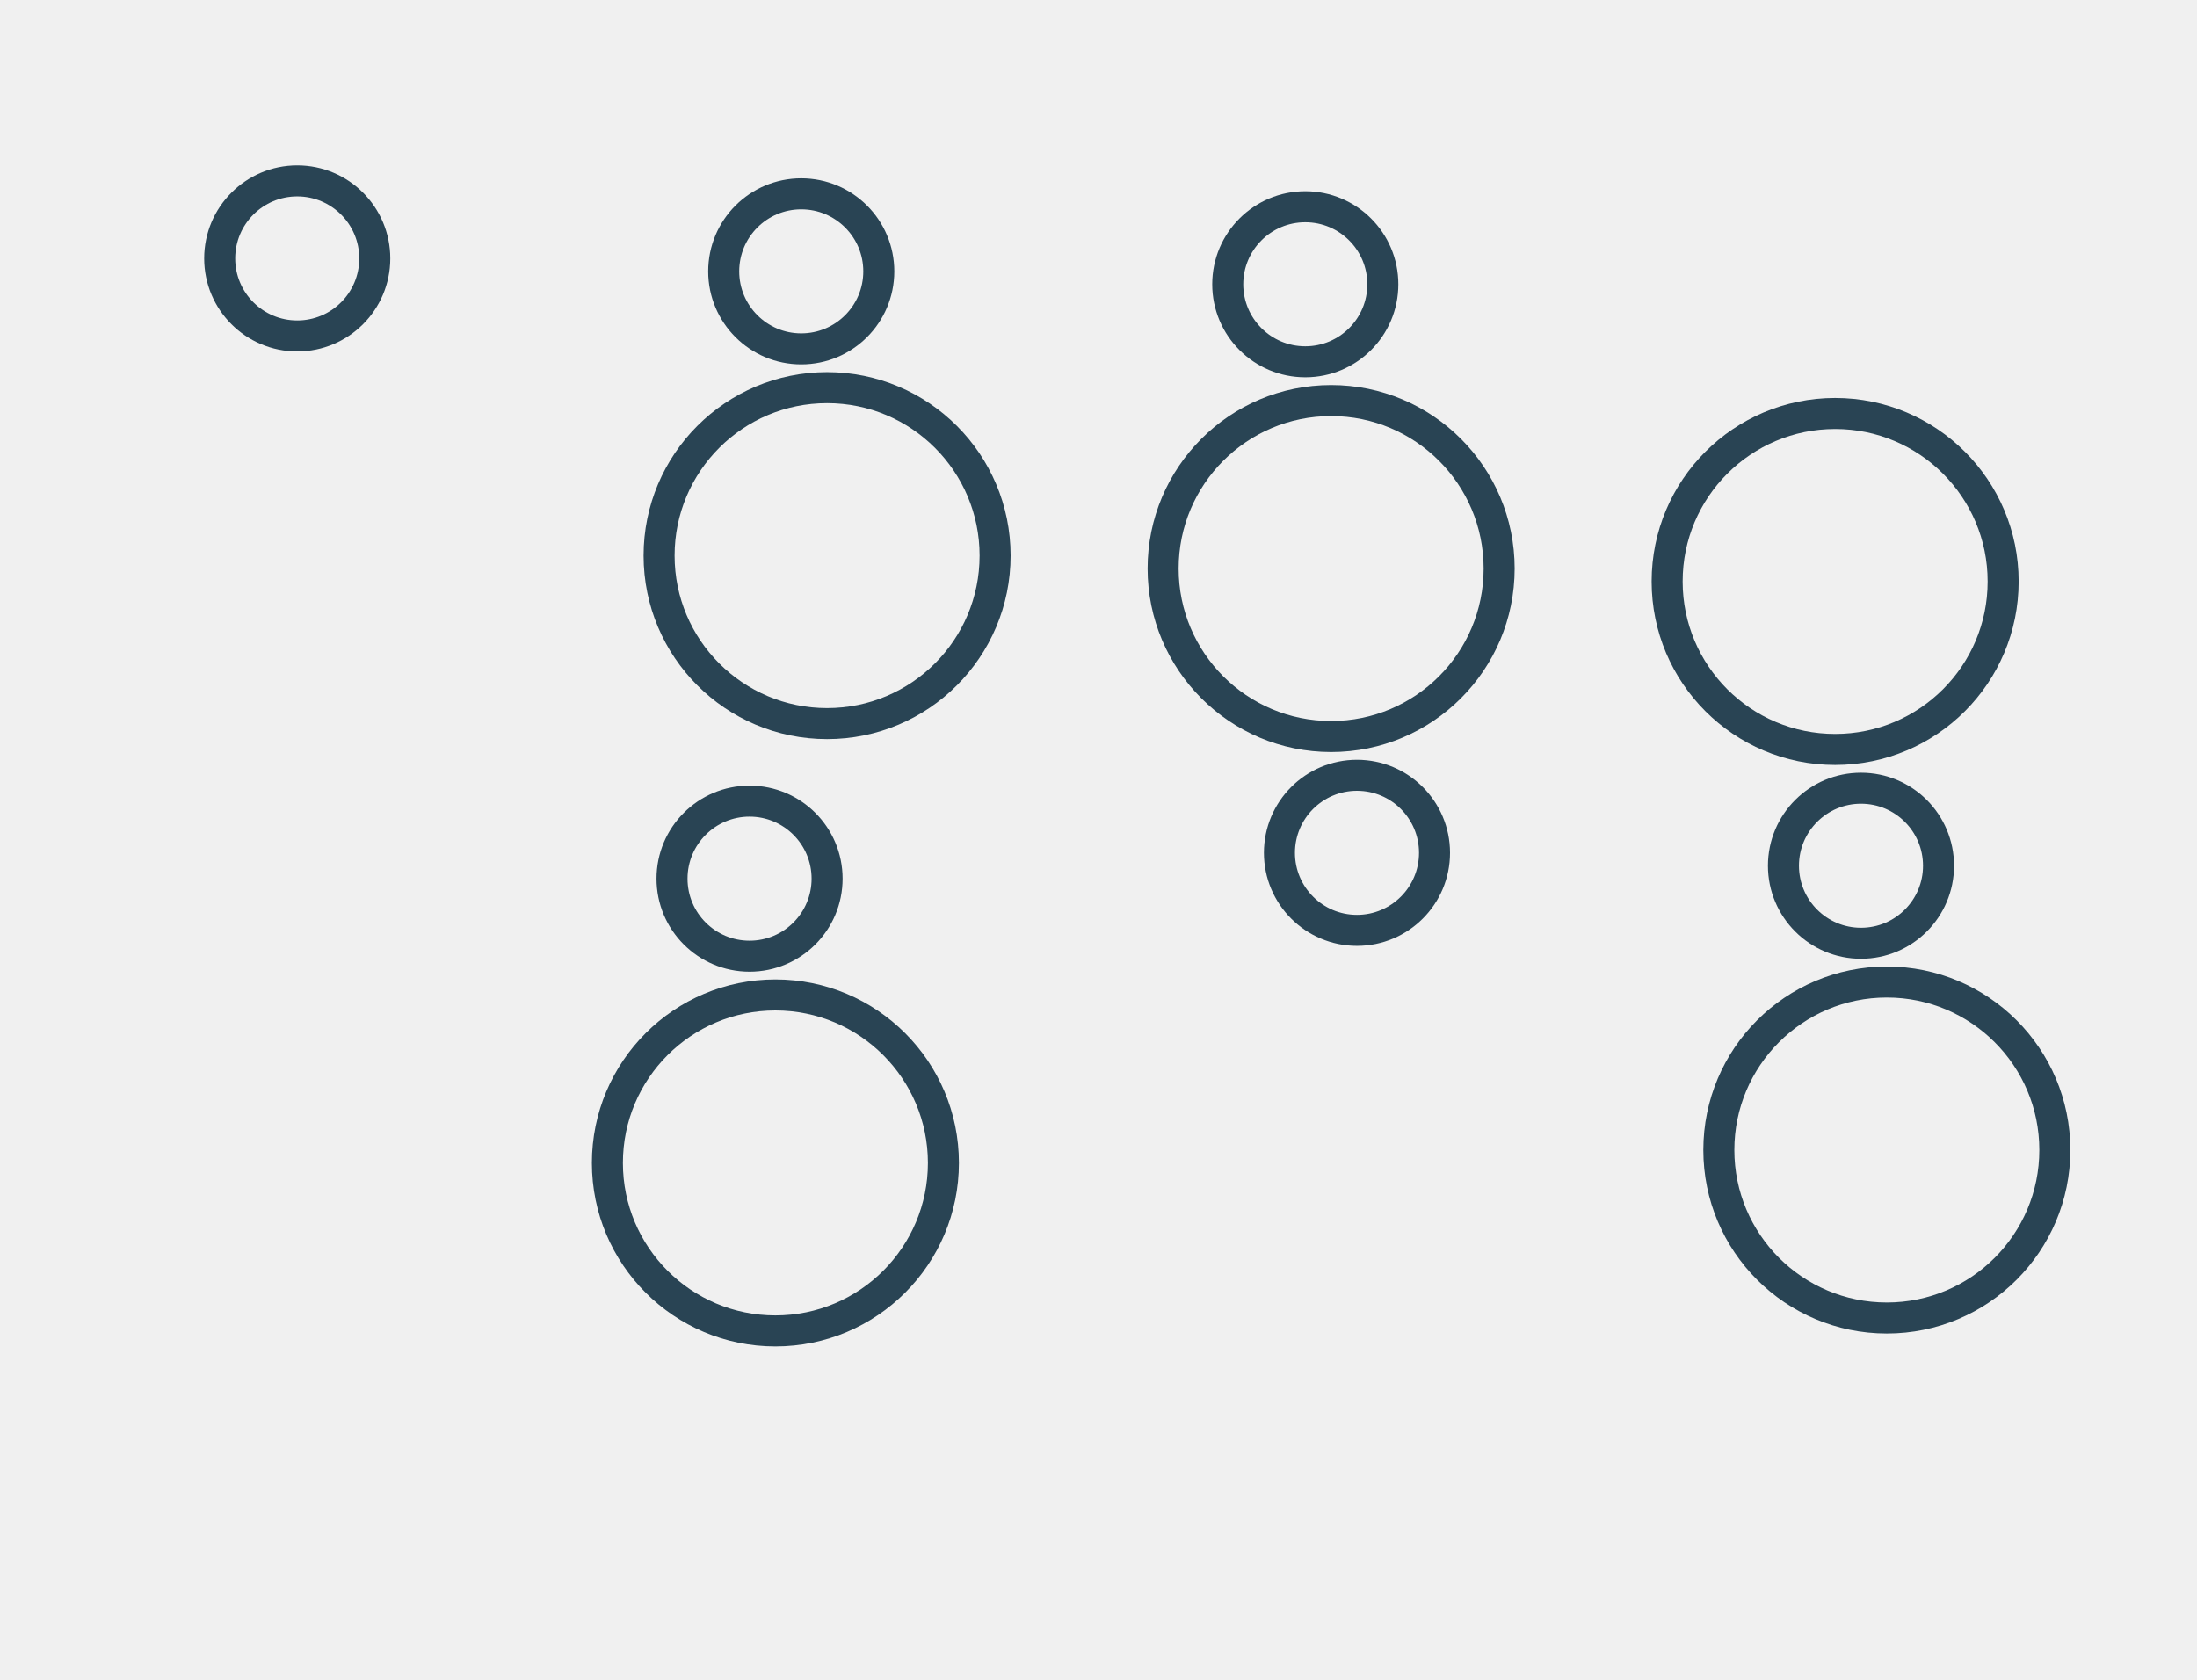
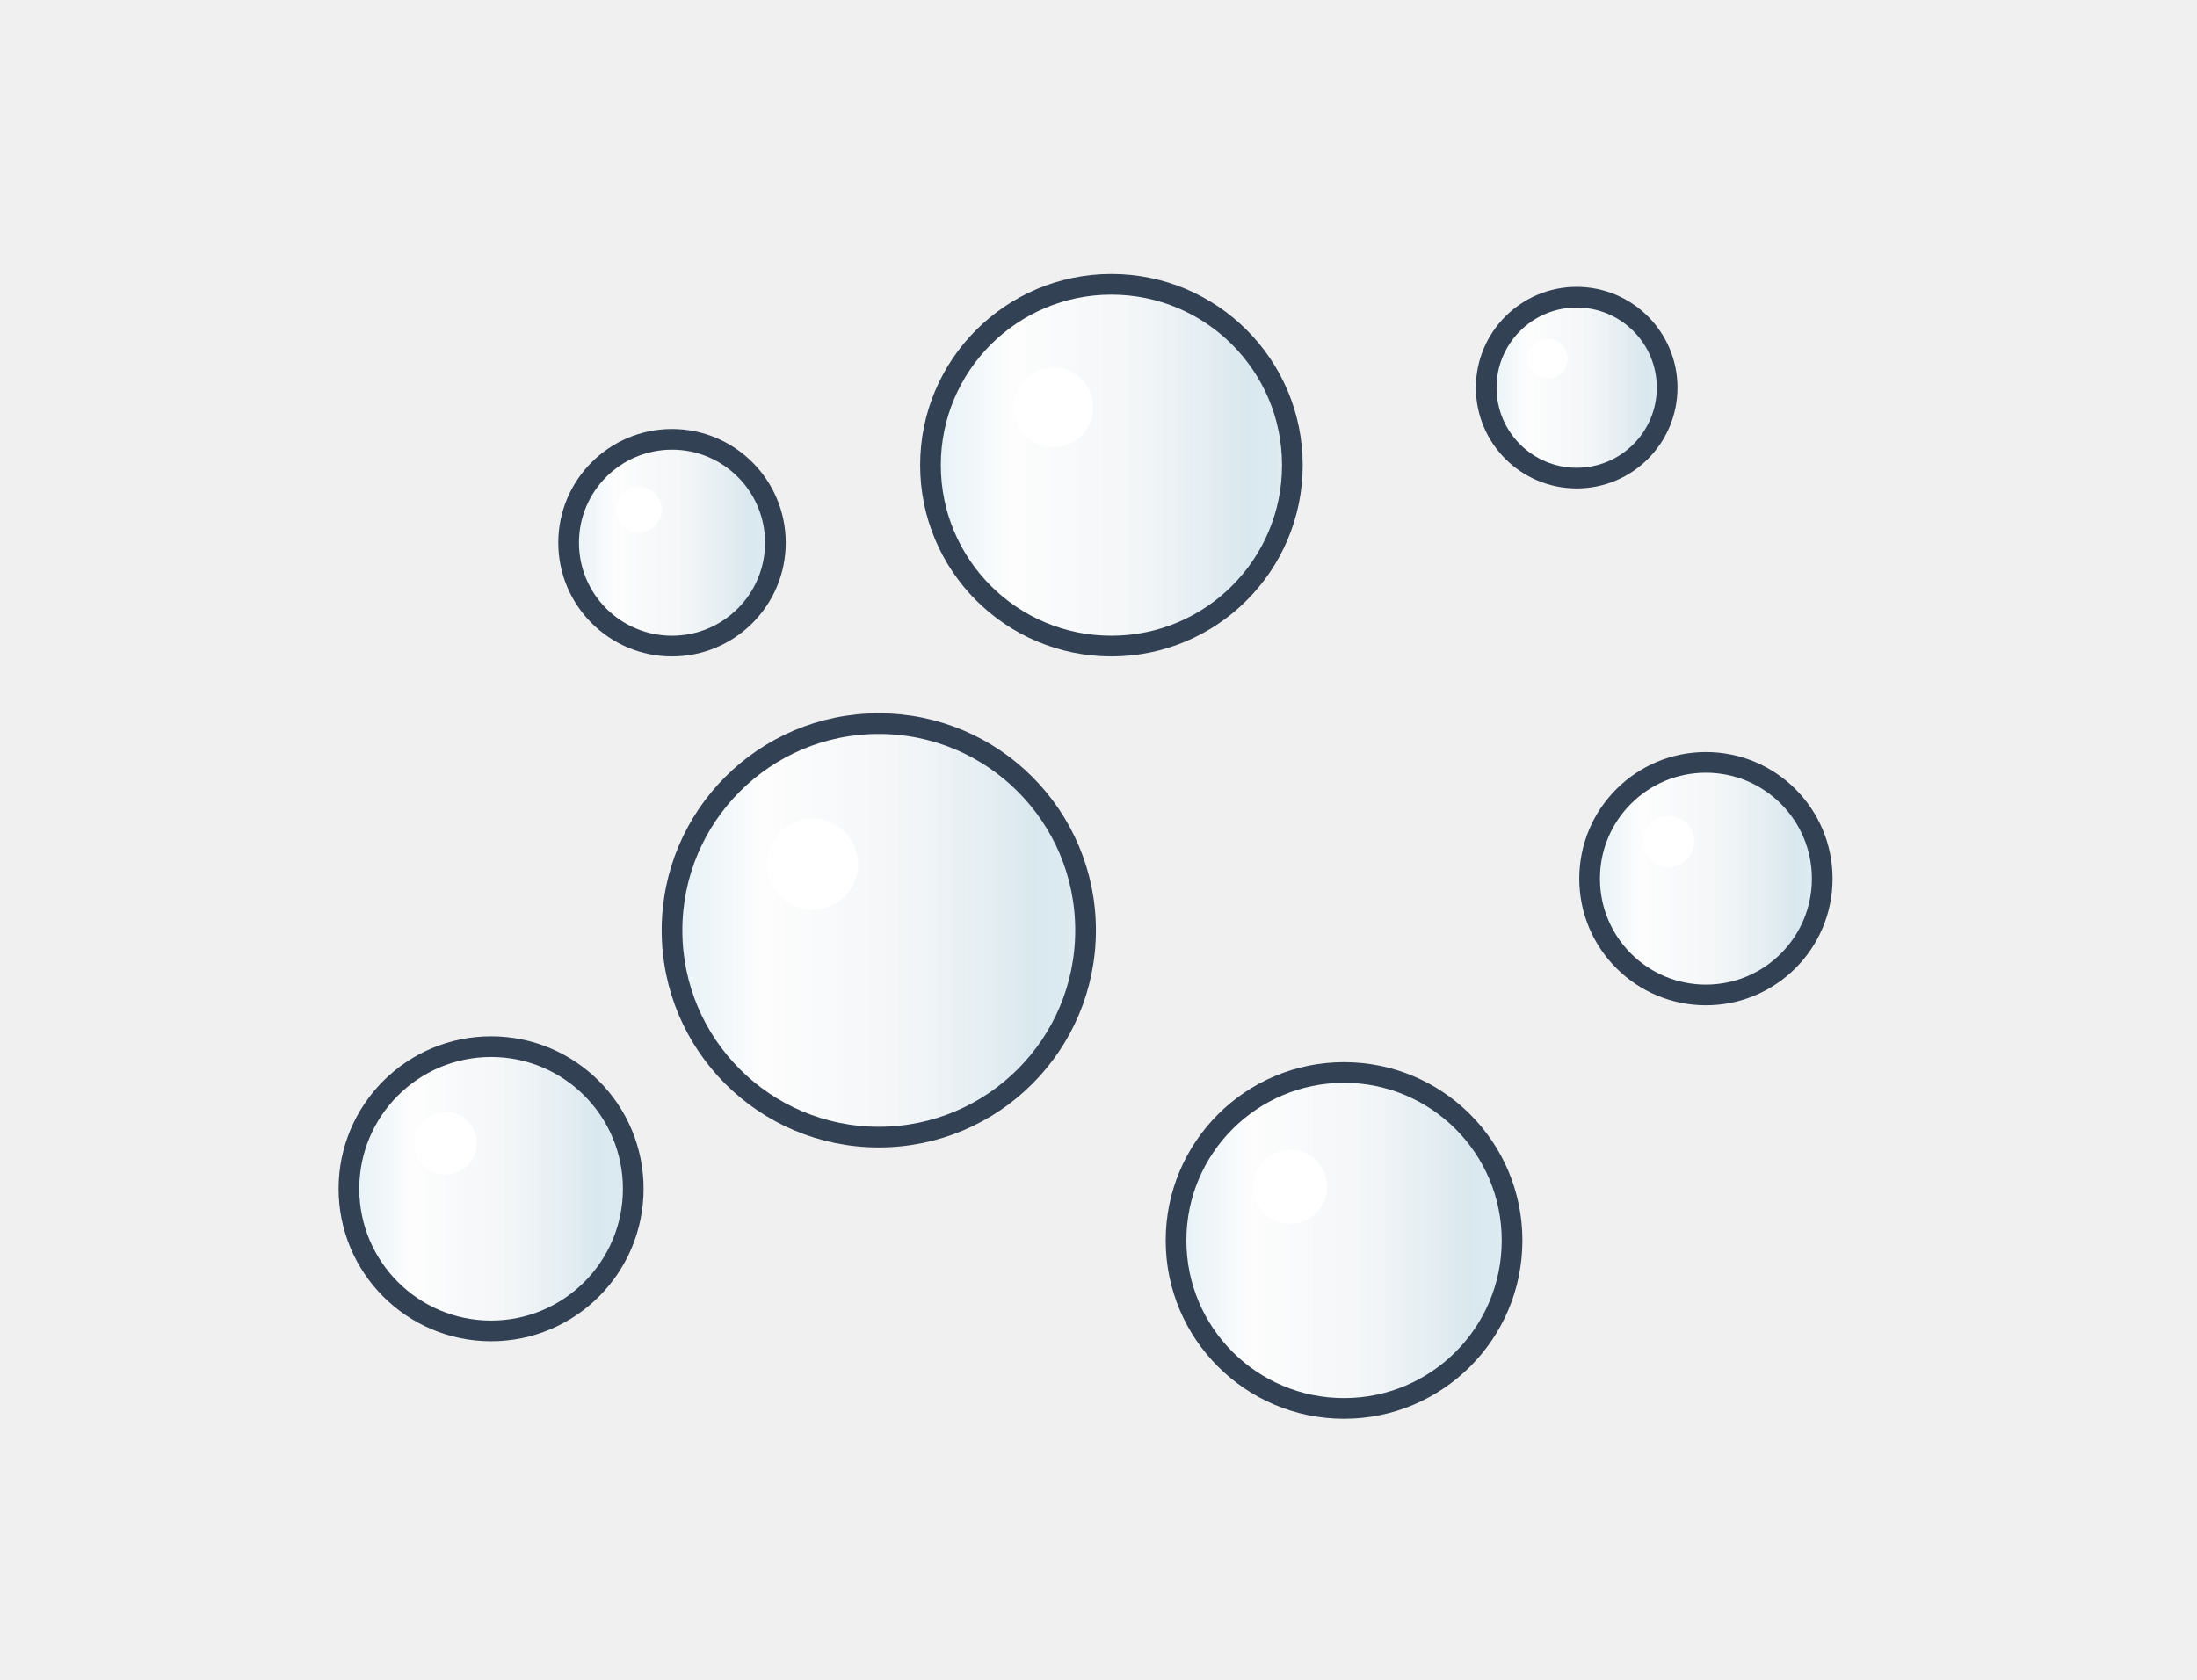
<svg xmlns="http://www.w3.org/2000/svg" width="170" height="130" viewBox="0 0 170 130">
-   <g stroke="#294454" stroke-width="2.4" stroke-linejoin="round" stroke-linecap="round">
-     <ellipse cx="23" cy="20" rx="6" ry="6" fill="none" />
-     <ellipse cx="64" cy="43" rx="13" ry="13" fill="none" />
-     <ellipse cx="105" cy="66" rx="6" ry="6" fill="none" />
-     <ellipse cx="146" cy="89" rx="13" ry="13" fill="none" />
-     <ellipse cx="62" cy="21" rx="6" ry="6" fill="none" />
-     <ellipse cx="103" cy="44" rx="13" ry="13" fill="none" />
-     <ellipse cx="144" cy="67" rx="6" ry="6" fill="none" />
-     <ellipse cx="60" cy="90" rx="13" ry="13" fill="none" />
-     <ellipse cx="101" cy="22" rx="6" ry="6" fill="none" />
-     <ellipse cx="142" cy="45" rx="13" ry="13" fill="none" />
-     <ellipse cx="58" cy="68" rx="6" ry="6" fill="none" />
+   <defs>
+     <linearGradient id="bubbles-glass" x1="0" y1="0" x2="1" y2="0">
+       <stop offset="0%" stop-color="#E2F1F7" stop-opacity="0.74" />
+       <stop offset="22%" stop-color="#FFFFFF" stop-opacity="0.88" />
+       <stop offset="55%" stop-color="#F7FBFD" stop-opacity="0.56" />
+       <stop offset="88%" stop-color="#CFE4EE" stop-opacity="0.70" />
+       <stop offset="100%" stop-color="#DCECF4" stop-opacity="0.80" />
+     </linearGradient>
+     <linearGradient id="bubbles-glass-v" x1="0" y1="0" x2="0" y2="1">
+       <stop offset="0%" stop-color="#F7FBFD" stop-opacity="0.82" />
+       <stop offset="55%" stop-color="#E2F1F7" stop-opacity="0.64" />
+       <stop offset="100%" stop-color="#CFE4EE" stop-opacity="0.78" />
+     </linearGradient>
+     <linearGradient id="bubbles-coolant" x1="0" y1="0" x2="1" y2="0">
+       <stop offset="0%" stop-color="#CCFBF1" stop-opacity="0.40" />
+       <stop offset="50%" stop-color="#E0F2FE" stop-opacity="0.28" />
+       <stop offset="100%" stop-color="#BAE6FD" stop-opacity="0.46" />
+     </linearGradient>
+     <linearGradient id="bubbles-frost" x1="0" y1="0" x2="1" y2="0">
+       <stop offset="0%" stop-color="#CBD5E1" stop-opacity="0.74" />
+       <stop offset="32%" stop-color="#F1F5F9" stop-opacity="0.84" />
+       <stop offset="72%" stop-color="#CBD5E1" stop-opacity="0.74" />
+       <stop offset="100%" stop-color="#94A3B8" stop-opacity="0.80" />
+     </linearGradient>
+     <linearGradient id="bubbles-metal" x1="0" y1="0" x2="1" y2="0">
+       <stop offset="0%" stop-color="#94A3B8" />
+       <stop offset="28%" stop-color="#F8FAFC" />
+       <stop offset="68%" stop-color="#E2E8F0" />
+       <stop offset="100%" stop-color="#94A3B8" />
+     </linearGradient>
+     <linearGradient id="bubbles-metal-v" x1="0" y1="0" x2="0" y2="1">
+       <stop offset="0%" stop-color="#E2E8F0" />
+       <stop offset="45%" stop-color="#F8FAFC" />
+       <stop offset="100%" stop-color="#94A3B8" />
+     </linearGradient>
+     <linearGradient id="bubbles-chassis" x1="0" y1="0" x2="0" y2="1">
+       <stop offset="0%" stop-color="#FFFFFF" />
+       <stop offset="55%" stop-color="#F1F5F9" />
+       <stop offset="100%" stop-color="#E2E8F0" />
+     </linearGradient>
+     <linearGradient id="bubbles-porcelain" x1="0" y1="0" x2="1" y2="0">
+       <stop offset="0%" stop-color="#ECEBE4" />
+       <stop offset="28%" stop-color="#FFFFFF" />
+       <stop offset="68%" stop-color="#F4F3EE" />
+       <stop offset="100%" stop-color="#DFDDD4" />
+     </linearGradient>
+     <linearGradient id="bubbles-rubber" x1="0" y1="0" x2="1" y2="0">
+       <stop offset="0%" stop-color="#475569" />
+       <stop offset="28%" stop-color="#64748B" />
+       <stop offset="72%" stop-color="#334155" />
+       <stop offset="100%" stop-color="#1E293B" />
+     </linearGradient>
+     <linearGradient id="bubbles-cork" x1="0" y1="0" x2="1" y2="0">
+       <stop offset="0%" stop-color="#C98A4B" />
+       <stop offset="30%" stop-color="#E7B98A" />
+       <stop offset="72%" stop-color="#B9783A" />
+       <stop offset="100%" stop-color="#9A5E26" />
+     </linearGradient>
+     <linearGradient id="bubbles-accent" x1="0" y1="0" x2="0" y2="1">
+       <stop offset="0%" stop-color="#14B8A6" />
+       <stop offset="100%" stop-color="#0F766E" />
+     </linearGradient>
+     <linearGradient id="bubbles-amber" x1="0" y1="0" x2="1" y2="0">
+       <stop offset="0%" stop-color="#78350F" stop-opacity="0.90" />
+       <stop offset="24%" stop-color="#D97706" stop-opacity="0.80" />
+       <stop offset="58%" stop-color="#B45309" stop-opacity="0.86" />
+       <stop offset="100%" stop-color="#78350F" stop-opacity="0.92" />
+     </linearGradient>
+     <linearGradient id="bubbles-brass" x1="0" y1="0" x2="1" y2="0">
+       <stop offset="0%" stop-color="#B45309" />
+       <stop offset="30%" stop-color="#FDE68A" />
+       <stop offset="68%" stop-color="#D97706" />
+       <stop offset="100%" stop-color="#92400E" />
+     </linearGradient>
+     <linearGradient id="bubbles-copper" x1="0" y1="0" x2="1" y2="0">
+       <stop offset="0%" stop-color="#9A3412" />
+       <stop offset="35%" stop-color="#FDBA74" />
+       <stop offset="70%" stop-color="#EA580C" />
+       <stop offset="100%" stop-color="#7C2D12" />
+     </linearGradient>
+     <linearGradient id="bubbles-screen" x1="0" y1="0" x2="0" y2="1">
+       <stop offset="0%" stop-color="#0F172A" />
+       <stop offset="100%" stop-color="#1E293B" />
+     </linearGradient>
+     <linearGradient id="bubbles-liquid" x1="0" y1="0" x2="0" y2="1">
+       <stop offset="0%" stop-color="#99F6E4" stop-opacity="0.56" />
+       <stop offset="100%" stop-color="#14B8A6" stop-opacity="0.40" />
+     </linearGradient>
+   </defs>
+   <g stroke-linecap="round" stroke-linejoin="round">
+     <circle cx="38" cy="92" r="11" fill="url(#bubbles-glass)" stroke="#334155" stroke-width="1.6" />
+     <circle cx="34.48" cy="88.48" r="2.42" fill="#FFFFFF" stroke="none" />
+     <circle cx="68" cy="72" r="16" fill="url(#bubbles-glass)" stroke="#334155" stroke-width="1.6" />
+     <circle cx="62.88" cy="66.88" r="3.52" fill="#FFFFFF" stroke="none" />
+     <circle cx="104" cy="96" r="13" fill="url(#bubbles-glass)" stroke="#334155" stroke-width="1.6" />
+     <circle cx="99.84" cy="91.84" r="2.86" fill="#FFFFFF" stroke="none" />
+     <circle cx="132" cy="68" r="9" fill="url(#bubbles-glass)" stroke="#334155" stroke-width="1.6" />
+     <circle cx="129.12" cy="65.12" r="1.98" fill="#FFFFFF" stroke="none" />
+     <circle cx="86" cy="36" r="14" fill="url(#bubbles-glass)" stroke="#334155" stroke-width="1.6" />
+     <circle cx="81.52" cy="31.52" r="3.08" fill="#FFFFFF" stroke="none" />
+     <circle cx="52" cy="42" r="8" fill="url(#bubbles-glass)" stroke="#334155" stroke-width="1.6" />
+     <circle cx="49.44" cy="39.44" r="1.76" fill="#FFFFFF" stroke="none" />
+     <circle cx="122" cy="30" r="7" fill="url(#bubbles-glass)" stroke="#334155" stroke-width="1.6" />
+     <circle cx="119.76" cy="27.76" r="1.54" fill="#FFFFFF" stroke="none" />
  </g>
</svg>
